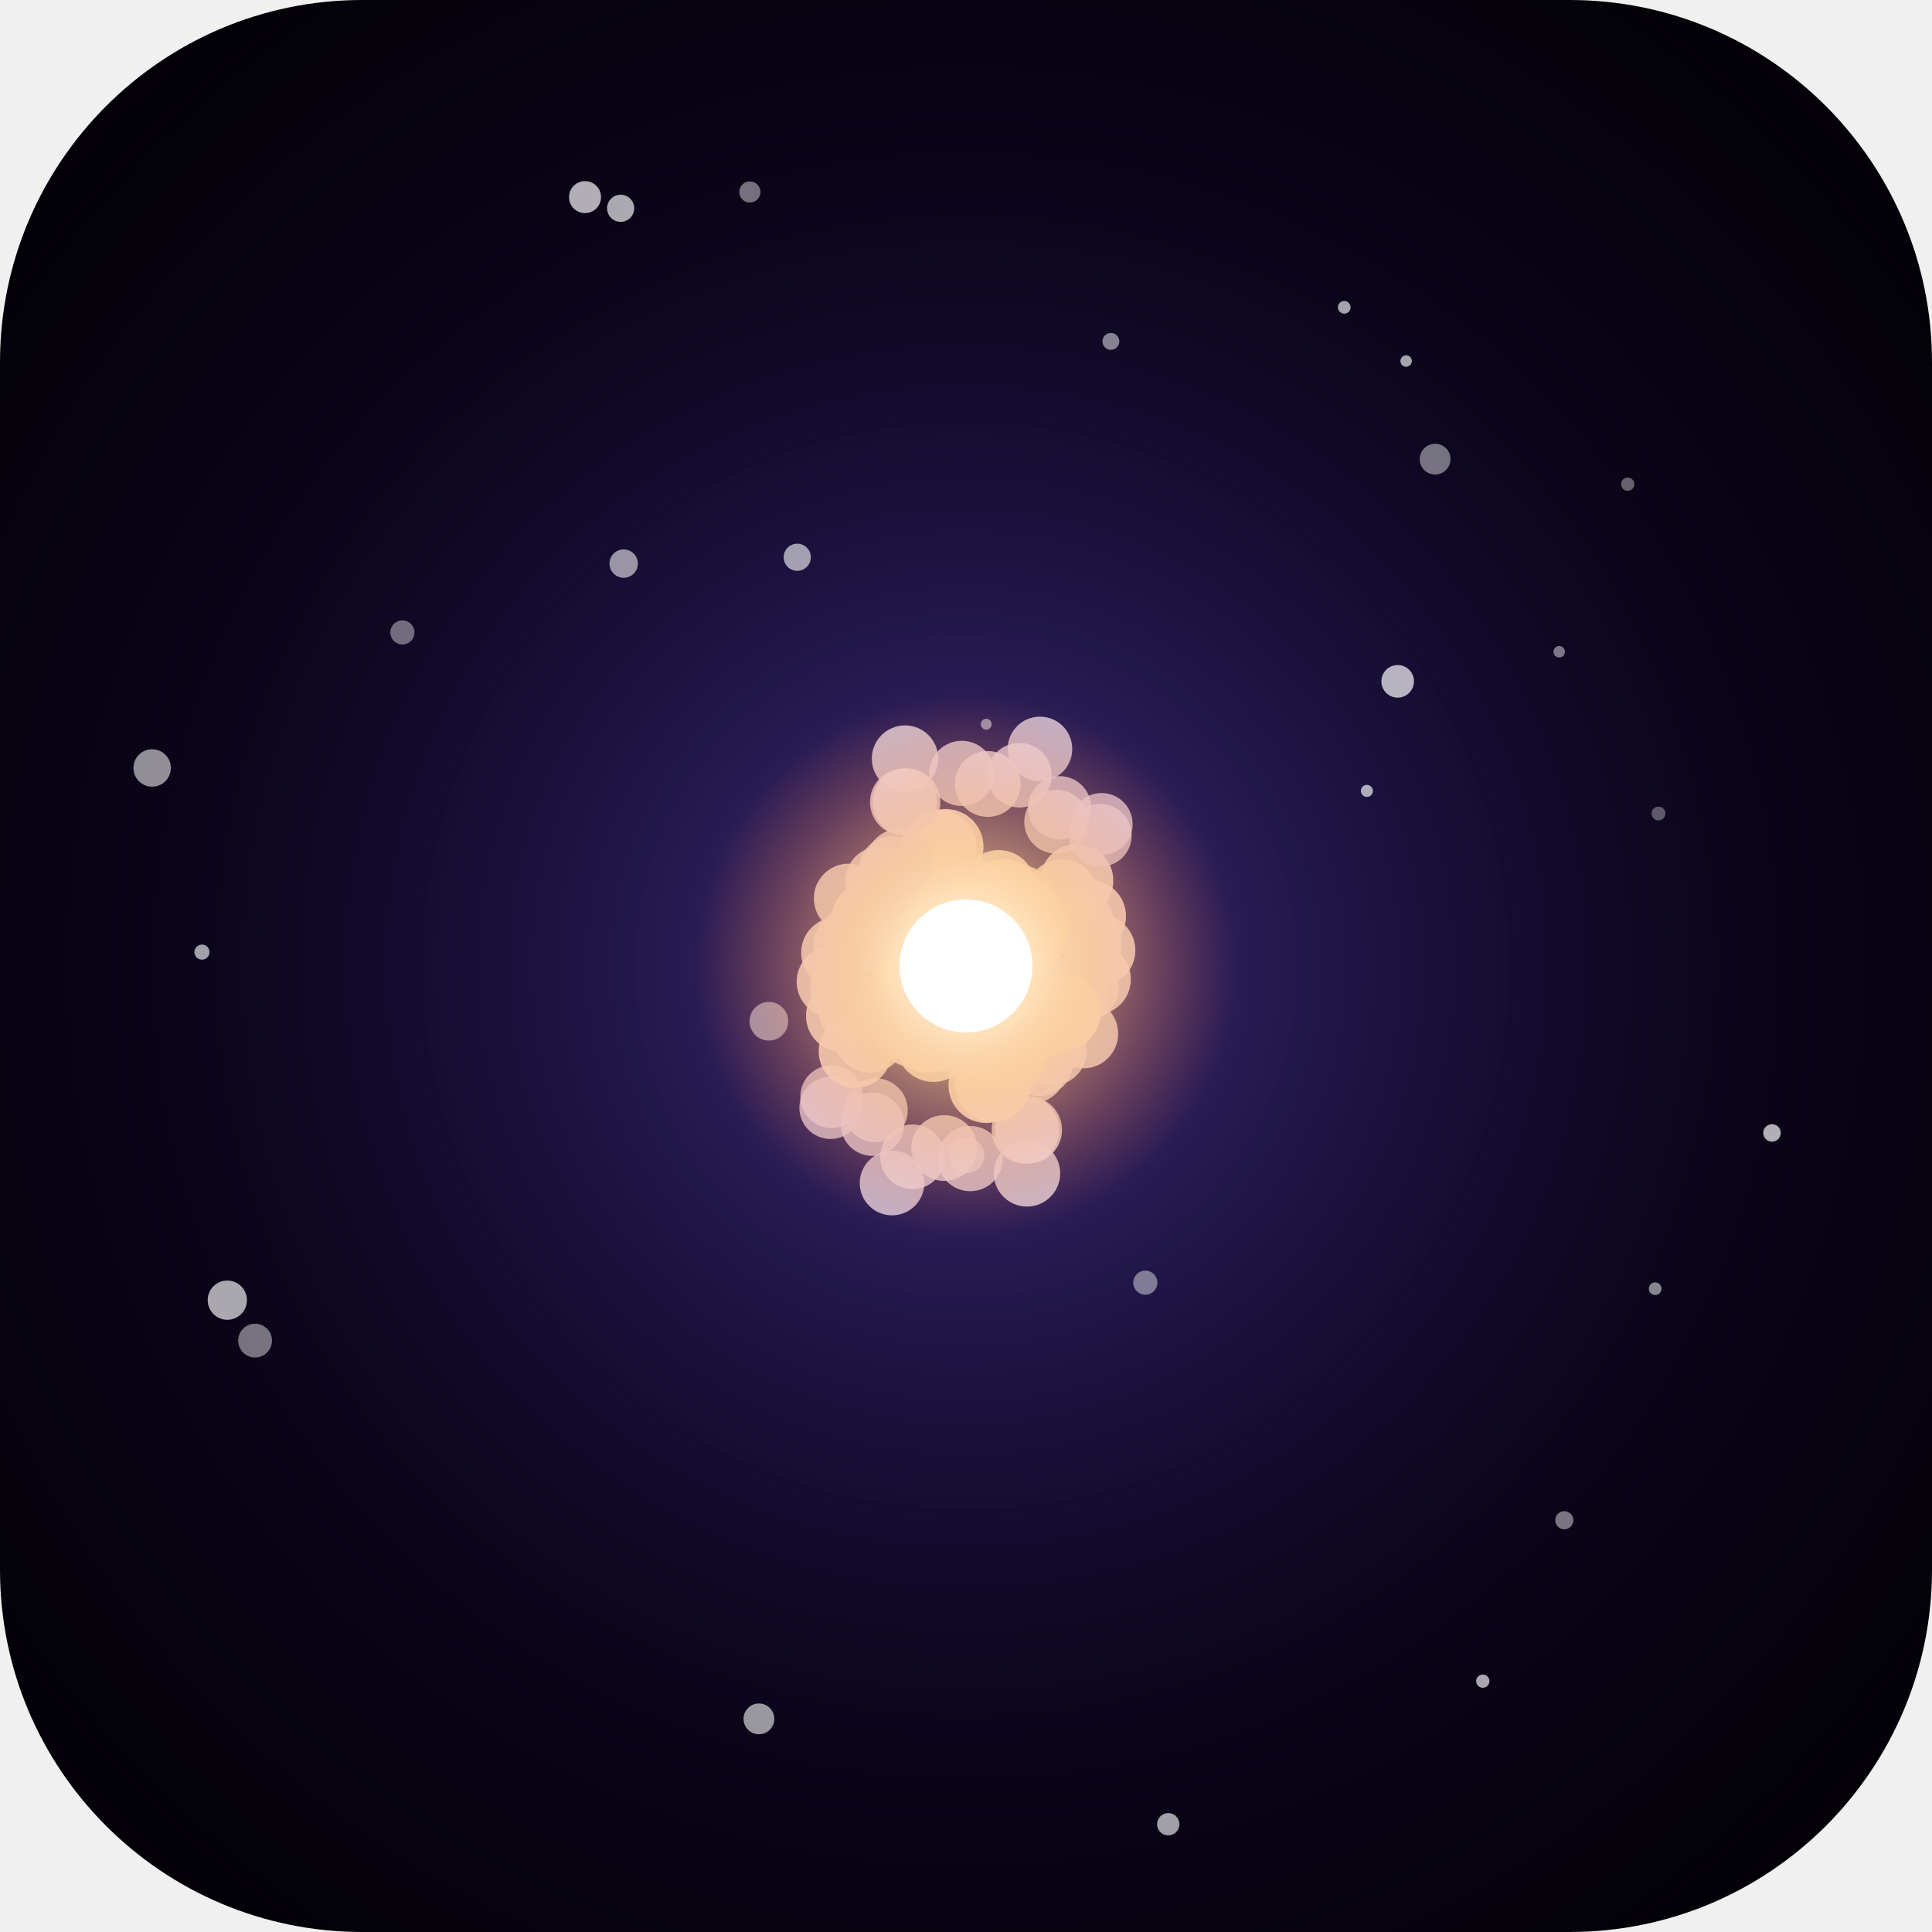
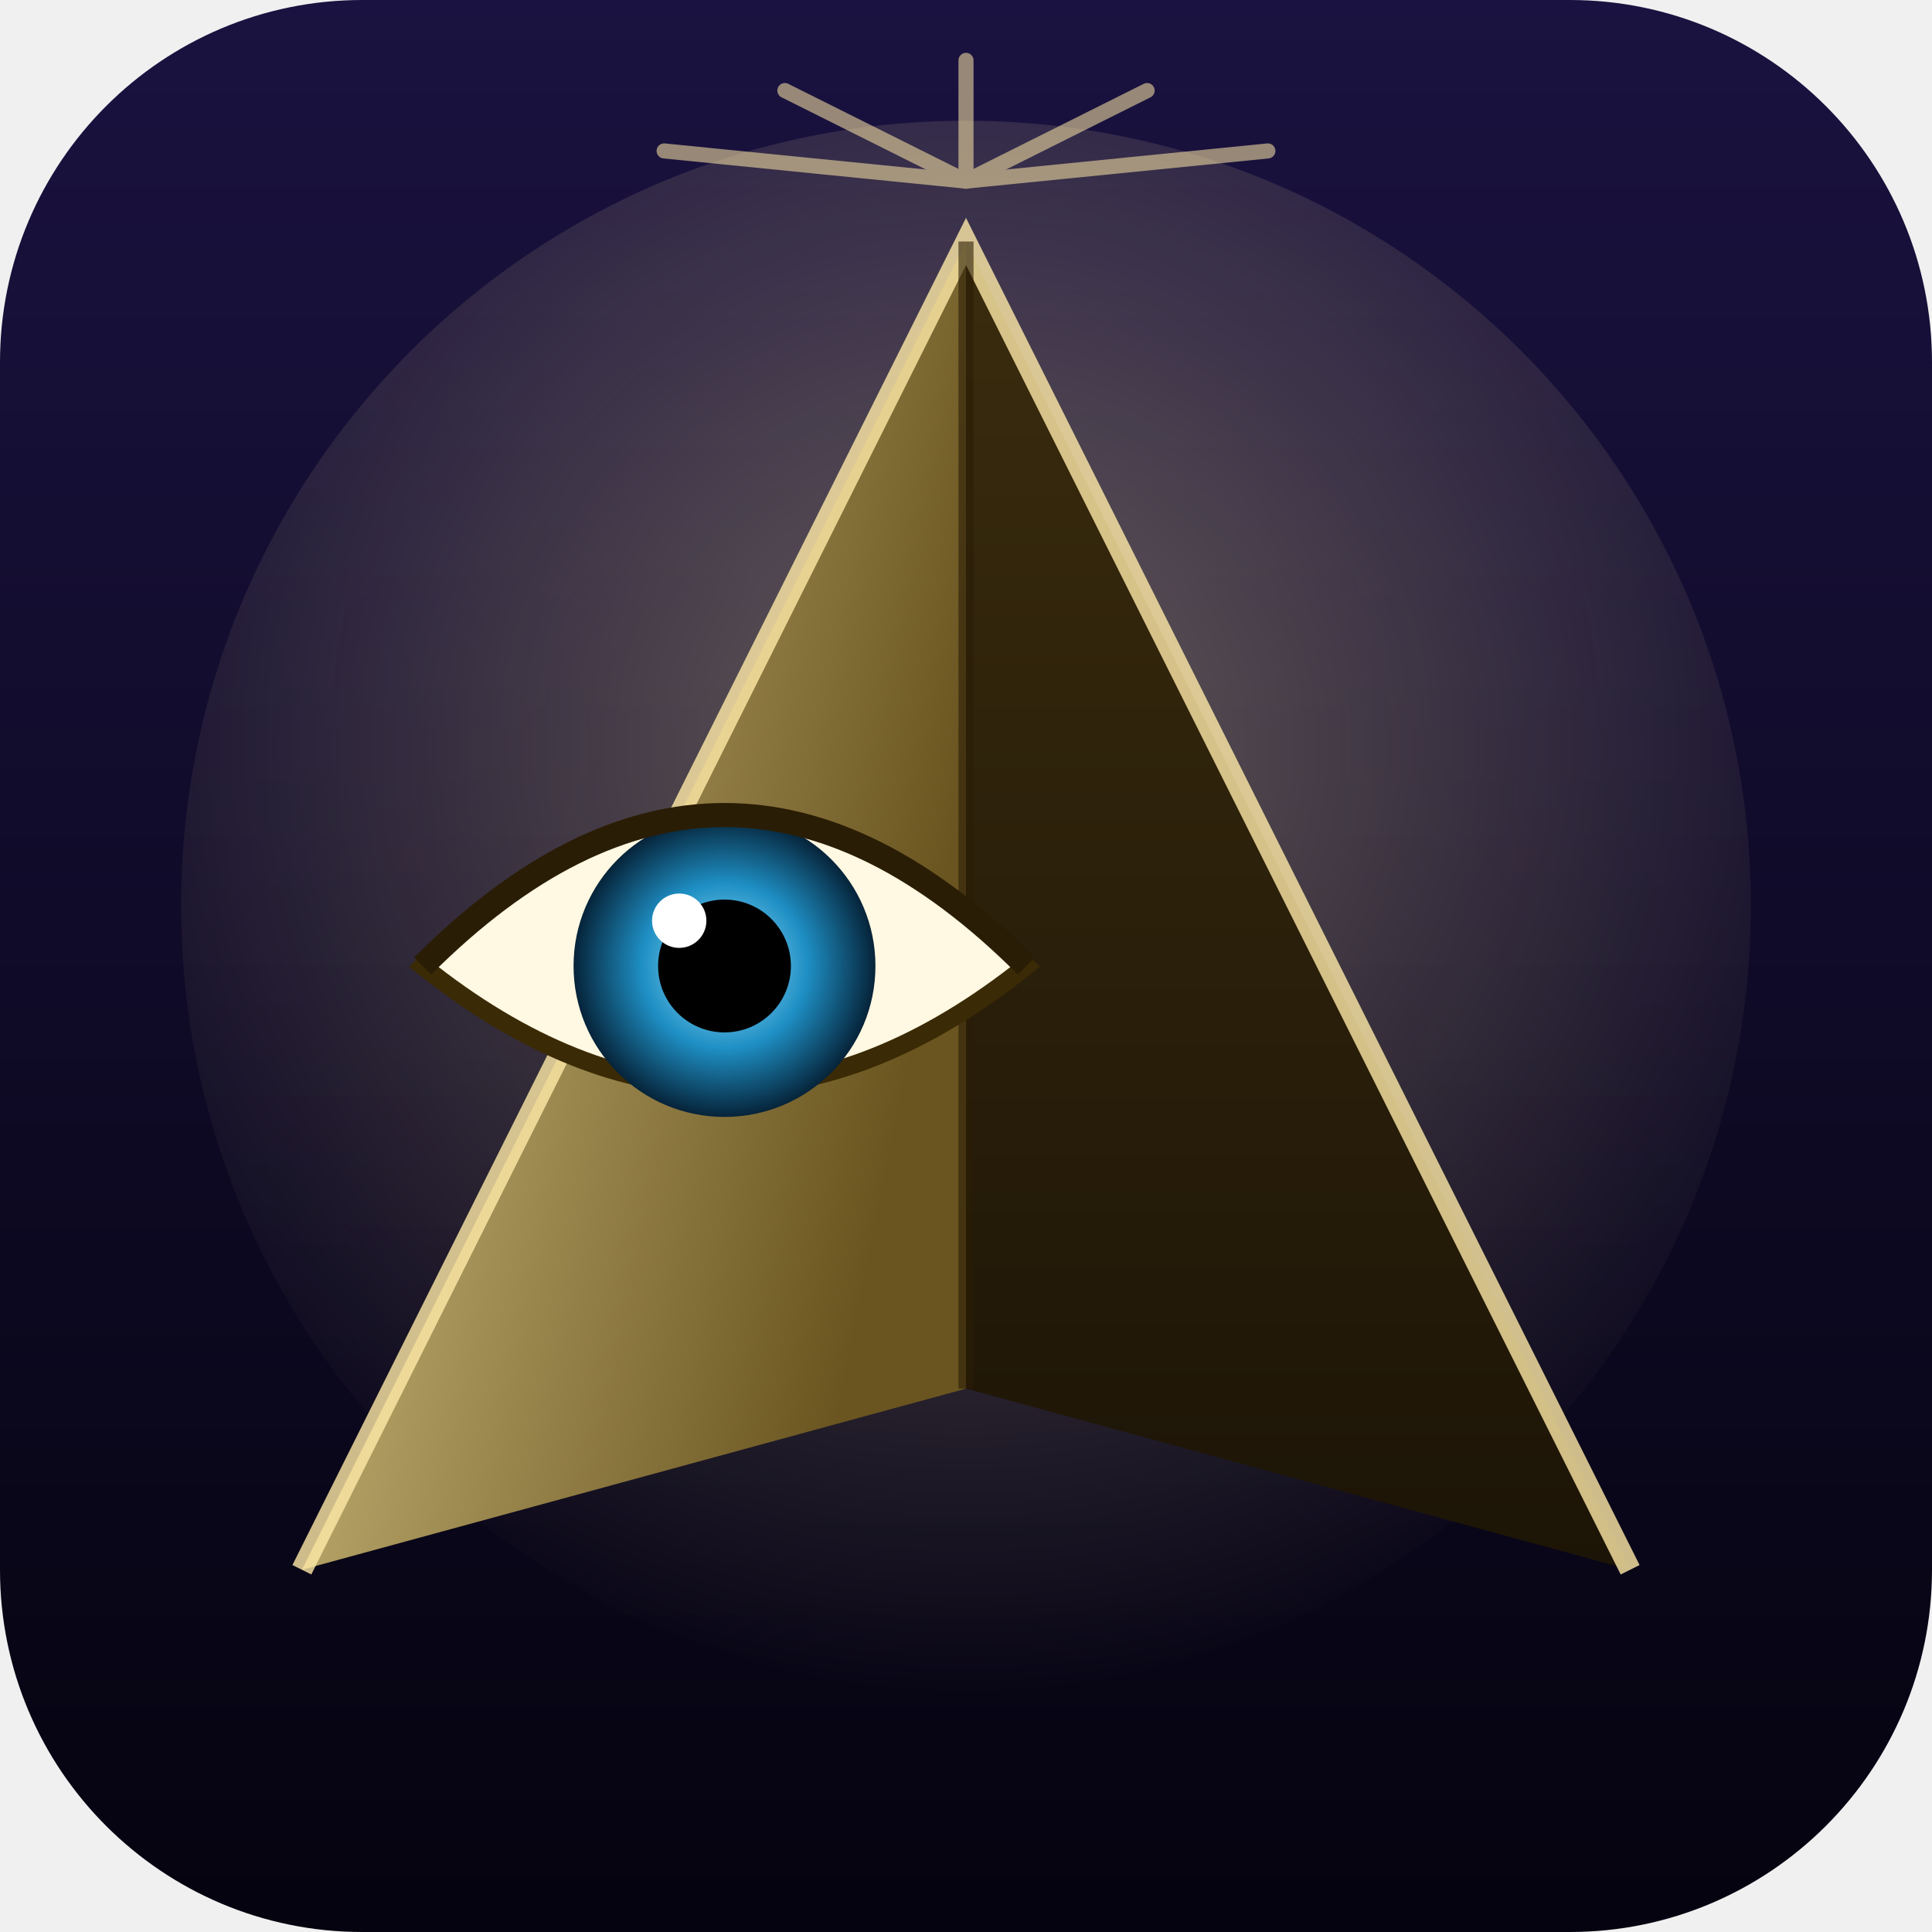
<svg xmlns="http://www.w3.org/2000/svg" viewBox="0 0 64 64">
  <defs>
-     <radialGradient id="bg" cx="50%" cy="50%" r="70%">
-       <stop offset="0%" stop-color="#1a1140" />
-       <stop offset="60%" stop-color="#0a0418" />
-       <stop offset="100%" stop-color="#000000" />
+     <linearGradient id="bg" x1="0" y1="0" x2="0" y2="1">
+       <stop offset="0%" stop-color="#1a1240" />
+       <stop offset="100%" stop-color="#05030f" />
+     </linearGradient>
+     <linearGradient id="faceL" x1="0" y1="0" x2="1" y2="0.4">
+       <stop offset="0%" stop-color="#d9c98a" />
+       <stop offset="100%" stop-color="#6a5520" />
+     </linearGradient>
+     <linearGradient id="faceR" x1="0" y1="0" x2="0" y2="1">
+       <stop offset="0%" stop-color="#3a2c0e" />
+       <stop offset="100%" stop-color="#1c1406" />
+     </linearGradient>
+     <radialGradient id="iris" cx="50%" cy="50%" r="50%">
+       <stop offset="0%" stop-color="#a8e8ff" />
+       <stop offset="55%" stop-color="#1e8fc4" />
+       <stop offset="100%" stop-color="#06243a" />
    </radialGradient>
-     <radialGradient id="core" cx="50%" cy="50%" r="50%">
-       <stop offset="0%" stop-color="#ffffff" stop-opacity="1" />
-       <stop offset="15%" stop-color="#fff4d6" stop-opacity="0.95" />
-       <stop offset="45%" stop-color="#ffb86b" stop-opacity="0.55" />
-       <stop offset="100%" stop-color="#ff6a3d" stop-opacity="0" />
-     </radialGradient>
-     <radialGradient id="halo" cx="50%" cy="50%" r="55%">
-       <stop offset="0%" stop-color="#8b6bff" stop-opacity="0.35" />
-       <stop offset="60%" stop-color="#3a2a80" stop-opacity="0.12" />
-       <stop offset="100%" stop-color="#000000" stop-opacity="0" />
+     <radialGradient id="glow" cx="50%" cy="40%" r="60%">
+       <stop offset="0%" stop-color="#ffe9a8" stop-opacity="0.35" />
+       <stop offset="100%" stop-color="#ffe9a8" stop-opacity="0" />
    </radialGradient>
  </defs>
  <rect width="64" height="64" rx="12" fill="url(#bg)" />
-   <circle cx="32" cy="32" r="28" fill="url(#halo)" />
-   <circle cx="19.38" cy="6.53" r="0.53" fill="#ffffff" opacity="0.68" />
-   <circle cx="46.58" cy="11.96" r="0.19" fill="#ffffff" opacity="0.63" />
-   <circle cx="37.94" cy="42.49" r="0.40" fill="#ffffff" opacity="0.43" />
-   <circle cx="32.67" cy="23.99" r="0.18" fill="#ffffff" opacity="0.50" />
-   <circle cx="26.41" cy="18.46" r="0.45" fill="#ffffff" opacity="0.60" />
-   <circle cx="20.56" cy="6.90" r="0.45" fill="#ffffff" opacity="0.66" />
-   <circle cx="54.83" cy="42.69" r="0.21" fill="#ffffff" opacity="0.51" />
-   <circle cx="58.70" cy="37.53" r="0.29" fill="#ffffff" opacity="0.68" />
-   <circle cx="25.14" cy="56.94" r="0.51" fill="#ffffff" opacity="0.58" />
-   <circle cx="24.84" cy="6.36" r="0.35" fill="#ffffff" opacity="0.43" />
-   <circle cx="46.30" cy="22.57" r="0.54" fill="#ffffff" opacity="0.69" />
-   <circle cx="51.65" cy="21.59" r="0.19" fill="#ffffff" opacity="0.45" />
-   <circle cx="51.82" cy="50.36" r="0.30" fill="#ffffff" opacity="0.45" />
-   <circle cx="44.53" cy="10.18" r="0.21" fill="#ffffff" opacity="0.63" />
-   <circle cx="54.94" cy="26.95" r="0.23" fill="#ffffff" opacity="0.33" />
-   <circle cx="7.53" cy="43.07" r="0.65" fill="#ffffff" opacity="0.65" />
-   <circle cx="53.92" cy="16.04" r="0.22" fill="#ffffff" opacity="0.37" />
-   <circle cx="6.69" cy="31.54" r="0.25" fill="#ffffff" opacity="0.62" />
-   <circle cx="13.33" cy="20.95" r="0.40" fill="#ffffff" opacity="0.41" />
-   <circle cx="20.66" cy="18.67" r="0.47" fill="#ffffff" opacity="0.56" />
-   <circle cx="36.80" cy="11.31" r="0.28" fill="#ffffff" opacity="0.49" />
-   <circle cx="8.45" cy="44.41" r="0.56" fill="#ffffff" opacity="0.44" />
-   <circle cx="49.12" cy="55.69" r="0.22" fill="#ffffff" opacity="0.65" />
-   <circle cx="38.70" cy="60.43" r="0.37" fill="#ffffff" opacity="0.62" />
-   <circle cx="5.04" cy="25.44" r="0.62" fill="#ffffff" opacity="0.55" />
-   <circle cx="45.28" cy="26.20" r="0.20" fill="#ffffff" opacity="0.65" />
-   <circle cx="32.02" cy="38.27" r="0.59" fill="#ffffff" opacity="0.60" />
-   <circle cx="25.47" cy="33.83" r="0.64" fill="#ffffff" opacity="0.51" />
-   <circle cx="47.54" cy="15.21" r="0.51" fill="#ffffff" opacity="0.43" />
-   <circle cx="33.90" cy="32.15" r="1.34" fill="rgb(251,236,222)" opacity="0.97" />
-   <circle cx="32.56" cy="32.02" r="1.34" fill="rgb(251,236,222)" opacity="0.96" />
-   <circle cx="33.32" cy="32.47" r="1.34" fill="rgb(251,236,222)" opacity="0.96" />
-   <circle cx="33.08" cy="32.35" r="1.34" fill="rgb(251,236,222)" opacity="0.96" />
-   <circle cx="33.10" cy="32.69" r="1.34" fill="rgb(251,236,222)" opacity="0.96" />
-   <circle cx="33.26" cy="33.01" r="1.34" fill="rgb(251,236,222)" opacity="0.96" />
-   <circle cx="32.63" cy="32.68" r="1.33" fill="rgb(251,236,222)" opacity="0.96" />
-   <circle cx="31.75" cy="31.72" r="1.33" fill="rgb(250,235,222)" opacity="0.96" />
-   <circle cx="32.00" cy="32.00" r="1.33" fill="rgb(250,235,222)" opacity="0.96" />
-   <circle cx="32.31" cy="32.67" r="1.33" fill="rgb(250,235,222)" opacity="0.96" />
-   <circle cx="32.16" cy="32.52" r="1.33" fill="rgb(250,235,222)" opacity="0.95" />
-   <circle cx="31.97" cy="31.56" r="1.32" fill="rgb(250,235,222)" opacity="0.95" />
-   <circle cx="32.11" cy="32.90" r="1.32" fill="rgb(250,235,222)" opacity="0.95" />
-   <circle cx="31.87" cy="32.66" r="1.32" fill="rgb(250,235,222)" opacity="0.95" />
-   <circle cx="31.69" cy="33.70" r="1.32" fill="rgb(249,234,222)" opacity="0.95" />
-   <circle cx="30.75" cy="34.22" r="1.32" fill="rgb(249,234,223)" opacity="0.95" />
-   <circle cx="31.22" cy="33.64" r="1.31" fill="rgb(249,234,223)" opacity="0.95" />
-   <circle cx="30.53" cy="33.64" r="1.31" fill="rgb(249,234,223)" opacity="0.94" />
-   <circle cx="30.85" cy="33.31" r="1.31" fill="rgb(249,234,223)" opacity="0.94" />
-   <circle cx="30.03" cy="33.55" r="1.31" fill="rgb(249,234,223)" opacity="0.94" />
-   <circle cx="30.01" cy="33.01" r="1.30" fill="rgb(248,233,223)" opacity="0.94" />
-   <circle cx="29.91" cy="33.30" r="1.30" fill="rgb(248,233,223)" opacity="0.94" />
-   <circle cx="31.48" cy="32.14" r="1.30" fill="rgb(248,233,223)" opacity="0.94" />
-   <circle cx="31.86" cy="32.04" r="1.30" fill="rgb(248,233,223)" opacity="0.93" />
-   <circle cx="31.48" cy="32.02" r="1.29" fill="rgb(248,233,223)" opacity="0.93" />
-   <circle cx="31.15" cy="32.04" r="1.29" fill="rgb(247,232,223)" opacity="0.93" />
-   <circle cx="31.87" cy="31.96" r="1.29" fill="rgb(247,232,223)" opacity="0.93" />
-   <circle cx="31.55" cy="31.88" r="1.28" fill="rgb(247,232,224)" opacity="0.93" />
-   <circle cx="31.20" cy="31.49" r="1.28" fill="rgb(247,232,224)" opacity="0.93" />
-   <circle cx="28.82" cy="30.47" r="1.28" fill="rgb(247,232,224)" opacity="0.92" />
-   <circle cx="29.34" cy="30.25" r="1.27" fill="rgb(246,231,224)" opacity="0.92" />
-   <circle cx="30.45" cy="29.96" r="1.27" fill="rgb(246,231,224)" opacity="0.92" />
-   <circle cx="30.15" cy="29.82" r="1.27" fill="rgb(246,231,224)" opacity="0.92" />
-   <circle cx="30.94" cy="29.63" r="1.26" fill="rgb(246,231,224)" opacity="0.91" />
-   <circle cx="30.60" cy="29.04" r="1.26" fill="rgb(245,230,224)" opacity="0.91" />
-   <circle cx="31.11" cy="28.08" r="1.25" fill="rgb(245,230,224)" opacity="0.91" />
-   <circle cx="31.33" cy="28.05" r="1.25" fill="rgb(245,230,224)" opacity="0.91" />
-   <circle cx="32.04" cy="30.22" r="1.25" fill="rgb(244,229,225)" opacity="0.90" />
-   <circle cx="32.20" cy="29.65" r="1.24" fill="rgb(244,229,225)" opacity="0.90" />
-   <circle cx="32.71" cy="29.94" r="1.24" fill="rgb(244,229,225)" opacity="0.90" />
-   <circle cx="33.08" cy="29.39" r="1.23" fill="rgb(244,229,225)" opacity="0.90" />
-   <circle cx="32.88" cy="30.03" r="1.23" fill="rgb(243,228,225)" opacity="0.89" />
-   <circle cx="33.19" cy="30.54" r="1.22" fill="rgb(243,228,225)" opacity="0.89" />
-   <circle cx="33.76" cy="29.87" r="1.22" fill="rgb(243,228,225)" opacity="0.89" />
-   <circle cx="35.67" cy="29.17" r="1.21" fill="rgb(242,227,226)" opacity="0.88" />
-   <circle cx="35.18" cy="29.68" r="1.21" fill="rgb(242,227,226)" opacity="0.88" />
-   <circle cx="36.10" cy="30.35" r="1.20" fill="rgb(241,226,226)" opacity="0.88" />
-   <circle cx="35.68" cy="30.55" r="1.20" fill="rgb(241,226,226)" opacity="0.87" />
-   <circle cx="35.97" cy="31.28" r="1.19" fill="rgb(241,226,226)" opacity="0.87" />
-   <circle cx="36.43" cy="31.48" r="1.18" fill="rgb(240,225,226)" opacity="0.87" />
-   <circle cx="36.28" cy="32.44" r="1.18" fill="rgb(240,225,227)" opacity="0.86" />
-   <circle cx="35.89" cy="32.69" r="1.17" fill="rgb(239,224,227)" opacity="0.86" />
-   <circle cx="35.53" cy="33.03" r="1.17" fill="rgb(239,224,227)" opacity="0.85" />
-   <circle cx="35.15" cy="33.72" r="1.16" fill="rgb(239,224,227)" opacity="0.85" />
-   <circle cx="35.89" cy="34.24" r="1.15" fill="rgb(238,223,227)" opacity="0.85" />
-   <circle cx="34.85" cy="34.81" r="1.15" fill="rgb(238,223,228)" opacity="0.84" />
-   <circle cx="34.72" cy="34.59" r="1.14" fill="rgb(237,222,228)" opacity="0.84" />
-   <circle cx="34.19" cy="35.42" r="1.13" fill="rgb(237,222,228)" opacity="0.83" />
-   <circle cx="34.43" cy="35.19" r="1.12" fill="rgb(236,221,228)" opacity="0.83" />
-   <circle cx="33.97" cy="37.43" r="1.12" fill="rgb(236,221,228)" opacity="0.82" />
-   <circle cx="34.07" cy="37.43" r="1.11" fill="rgb(235,220,229)" opacity="0.82" />
-   <circle cx="34.02" cy="38.87" r="1.10" fill="rgb(235,220,229)" opacity="0.81" />
-   <circle cx="31.28" cy="38.03" r="1.09" fill="rgb(234,219,229)" opacity="0.81" />
-   <circle cx="32.14" cy="38.38" r="1.08" fill="rgb(233,218,229)" opacity="0.80" />
-   <circle cx="30.23" cy="38.32" r="1.07" fill="rgb(233,218,230)" opacity="0.80" />
-   <circle cx="29.55" cy="39.19" r="1.07" fill="rgb(232,217,230)" opacity="0.79" />
-   <circle cx="29.01" cy="36.78" r="1.06" fill="rgb(231,216,230)" opacity="0.79" />
-   <circle cx="28.90" cy="37.24" r="1.05" fill="rgb(231,216,231)" opacity="0.78" />
-   <circle cx="27.55" cy="36.33" r="1.04" fill="rgb(230,215,231)" opacity="0.77" />
-   <circle cx="27.51" cy="36.70" r="1.03" fill="rgb(229,214,231)" opacity="0.77" />
-   <circle cx="30.10" cy="31.85" r="1.34" fill="rgb(251,236,222)" opacity="0.97" />
-   <circle cx="31.44" cy="31.98" r="1.34" fill="rgb(251,236,222)" opacity="0.96" />
-   <circle cx="30.68" cy="31.53" r="1.34" fill="rgb(251,236,222)" opacity="0.96" />
-   <circle cx="30.92" cy="31.65" r="1.34" fill="rgb(251,236,222)" opacity="0.96" />
-   <circle cx="30.90" cy="31.31" r="1.34" fill="rgb(251,236,222)" opacity="0.96" />
-   <circle cx="30.74" cy="30.99" r="1.34" fill="rgb(251,236,222)" opacity="0.96" />
-   <circle cx="31.37" cy="31.32" r="1.33" fill="rgb(251,236,222)" opacity="0.96" />
-   <circle cx="32.25" cy="32.28" r="1.33" fill="rgb(250,235,222)" opacity="0.96" />
-   <circle cx="32.00" cy="32.00" r="1.33" fill="rgb(250,235,222)" opacity="0.96" />
-   <circle cx="31.69" cy="31.33" r="1.33" fill="rgb(250,235,222)" opacity="0.96" />
-   <circle cx="31.84" cy="31.48" r="1.33" fill="rgb(250,235,222)" opacity="0.95" />
-   <circle cx="32.03" cy="32.44" r="1.32" fill="rgb(250,235,222)" opacity="0.95" />
-   <circle cx="31.89" cy="31.10" r="1.32" fill="rgb(250,235,222)" opacity="0.95" />
-   <circle cx="32.13" cy="31.34" r="1.32" fill="rgb(250,235,222)" opacity="0.95" />
-   <circle cx="32.31" cy="30.30" r="1.32" fill="rgb(249,234,222)" opacity="0.95" />
-   <circle cx="33.25" cy="29.78" r="1.32" fill="rgb(249,234,223)" opacity="0.95" />
-   <circle cx="32.78" cy="30.36" r="1.31" fill="rgb(249,234,223)" opacity="0.95" />
-   <circle cx="33.47" cy="30.36" r="1.31" fill="rgb(249,234,223)" opacity="0.94" />
-   <circle cx="33.15" cy="30.69" r="1.31" fill="rgb(249,234,223)" opacity="0.94" />
-   <circle cx="33.97" cy="30.45" r="1.31" fill="rgb(249,234,223)" opacity="0.94" />
-   <circle cx="33.99" cy="30.99" r="1.30" fill="rgb(248,233,223)" opacity="0.94" />
-   <circle cx="34.09" cy="30.70" r="1.30" fill="rgb(248,233,223)" opacity="0.94" />
-   <circle cx="32.52" cy="31.86" r="1.30" fill="rgb(248,233,223)" opacity="0.94" />
-   <circle cx="32.14" cy="31.96" r="1.30" fill="rgb(248,233,223)" opacity="0.93" />
-   <circle cx="32.52" cy="31.98" r="1.29" fill="rgb(248,233,223)" opacity="0.93" />
-   <circle cx="32.85" cy="31.96" r="1.29" fill="rgb(247,232,223)" opacity="0.93" />
-   <circle cx="32.13" cy="32.04" r="1.29" fill="rgb(247,232,223)" opacity="0.93" />
-   <circle cx="32.45" cy="32.12" r="1.28" fill="rgb(247,232,224)" opacity="0.93" />
-   <circle cx="32.80" cy="32.51" r="1.28" fill="rgb(247,232,224)" opacity="0.93" />
-   <circle cx="35.18" cy="33.53" r="1.28" fill="rgb(247,232,224)" opacity="0.92" />
-   <circle cx="34.66" cy="33.75" r="1.27" fill="rgb(246,231,224)" opacity="0.92" />
-   <circle cx="33.55" cy="34.04" r="1.27" fill="rgb(246,231,224)" opacity="0.92" />
-   <circle cx="33.85" cy="34.18" r="1.27" fill="rgb(246,231,224)" opacity="0.92" />
-   <circle cx="33.06" cy="34.37" r="1.26" fill="rgb(246,231,224)" opacity="0.91" />
-   <circle cx="33.40" cy="34.96" r="1.26" fill="rgb(245,230,224)" opacity="0.91" />
-   <circle cx="32.89" cy="35.92" r="1.25" fill="rgb(245,230,224)" opacity="0.91" />
-   <circle cx="32.67" cy="35.95" r="1.25" fill="rgb(245,230,224)" opacity="0.91" />
-   <circle cx="31.96" cy="33.78" r="1.25" fill="rgb(244,229,225)" opacity="0.90" />
-   <circle cx="31.80" cy="34.35" r="1.24" fill="rgb(244,229,225)" opacity="0.90" />
-   <circle cx="31.29" cy="34.06" r="1.24" fill="rgb(244,229,225)" opacity="0.90" />
-   <circle cx="30.92" cy="34.61" r="1.23" fill="rgb(244,229,225)" opacity="0.90" />
-   <circle cx="31.12" cy="33.97" r="1.23" fill="rgb(243,228,225)" opacity="0.89" />
-   <circle cx="30.81" cy="33.46" r="1.22" fill="rgb(243,228,225)" opacity="0.89" />
-   <circle cx="30.24" cy="34.13" r="1.22" fill="rgb(243,228,225)" opacity="0.89" />
-   <circle cx="28.33" cy="34.83" r="1.21" fill="rgb(242,227,226)" opacity="0.88" />
-   <circle cx="28.82" cy="34.32" r="1.21" fill="rgb(242,227,226)" opacity="0.88" />
-   <circle cx="27.90" cy="33.65" r="1.20" fill="rgb(241,226,226)" opacity="0.88" />
-   <circle cx="28.32" cy="33.45" r="1.20" fill="rgb(241,226,226)" opacity="0.87" />
-   <circle cx="28.03" cy="32.72" r="1.19" fill="rgb(241,226,226)" opacity="0.87" />
-   <circle cx="27.57" cy="32.52" r="1.18" fill="rgb(240,225,226)" opacity="0.87" />
-   <circle cx="27.72" cy="31.56" r="1.18" fill="rgb(240,225,227)" opacity="0.86" />
-   <circle cx="28.11" cy="31.31" r="1.17" fill="rgb(239,224,227)" opacity="0.86" />
-   <circle cx="28.47" cy="30.97" r="1.17" fill="rgb(239,224,227)" opacity="0.85" />
-   <circle cx="28.85" cy="30.28" r="1.16" fill="rgb(239,224,227)" opacity="0.85" />
-   <circle cx="28.11" cy="29.76" r="1.15" fill="rgb(238,223,227)" opacity="0.85" />
-   <circle cx="29.15" cy="29.19" r="1.15" fill="rgb(238,223,228)" opacity="0.84" />
-   <circle cx="29.28" cy="29.41" r="1.14" fill="rgb(237,222,228)" opacity="0.84" />
-   <circle cx="29.81" cy="28.58" r="1.13" fill="rgb(237,222,228)" opacity="0.83" />
-   <circle cx="29.57" cy="28.81" r="1.12" fill="rgb(236,221,228)" opacity="0.83" />
-   <circle cx="30.03" cy="26.57" r="1.12" fill="rgb(236,221,228)" opacity="0.82" />
-   <circle cx="29.93" cy="26.57" r="1.11" fill="rgb(235,220,229)" opacity="0.82" />
-   <circle cx="29.98" cy="25.13" r="1.10" fill="rgb(235,220,229)" opacity="0.81" />
-   <circle cx="32.72" cy="25.97" r="1.09" fill="rgb(234,219,229)" opacity="0.81" />
-   <circle cx="31.86" cy="25.62" r="1.08" fill="rgb(233,218,229)" opacity="0.80" />
-   <circle cx="33.77" cy="25.68" r="1.07" fill="rgb(233,218,230)" opacity="0.80" />
-   <circle cx="34.45" cy="24.81" r="1.07" fill="rgb(232,217,230)" opacity="0.79" />
-   <circle cx="34.99" cy="27.22" r="1.06" fill="rgb(231,216,230)" opacity="0.79" />
-   <circle cx="35.10" cy="26.76" r="1.05" fill="rgb(231,216,231)" opacity="0.78" />
-   <circle cx="36.45" cy="27.67" r="1.04" fill="rgb(230,215,231)" opacity="0.77" />
-   <circle cx="36.49" cy="27.30" r="1.03" fill="rgb(229,214,231)" opacity="0.77" />
-   <circle cx="32" cy="32" r="9" fill="url(#core)" />
-   <circle cx="32" cy="32" r="2.2" fill="#ffffff" />
+   <circle cx="32" cy="30" r="26" fill="url(#glow)" />
+   <polygon points="32,8 32,46 54,52" fill="url(#faceR)" />
+   <polygon points="32,8 10,52 32,46" fill="url(#faceL)" />
+   <polyline points="10,52 32,8 54,52" fill="none" stroke="#ffeaa8" stroke-width="0.7" opacity="0.8" />
+   <line x1="32" y1="8" x2="32" y2="46" stroke="#2a1d05" stroke-width="0.5" opacity="0.6" />
+   <g>
+     <path d="M 14 32 Q 24 22 34 32 Q 24 40 14 32 Z" fill="#fff8e2" stroke="#3a2a05" stroke-width="0.6" />
+     <circle cx="24" cy="32" r="5" fill="url(#iris)" />
+     <circle cx="24" cy="32" r="2.2" fill="#000" />
+     <circle cx="22.5" cy="30.5" r="0.9" fill="#ffffff" />
+     <path d="M 14 32 Q 24 22 34 32" fill="none" stroke="#2a1d05" stroke-width="0.8" />
+   </g>
+   <g stroke="#ffe9a8" stroke-width="0.5" opacity="0.55" stroke-linecap="round">
+     <line x1="32" y1="6" x2="32" y2="2" />
+     <line x1="32" y1="6" x2="26" y2="3" />
+     <line x1="32" y1="6" x2="38" y2="3" />
+     <line x1="32" y1="6" x2="22" y2="5" />
+     <line x1="32" y1="6" x2="42" y2="5" />
+   </g>
</svg>
